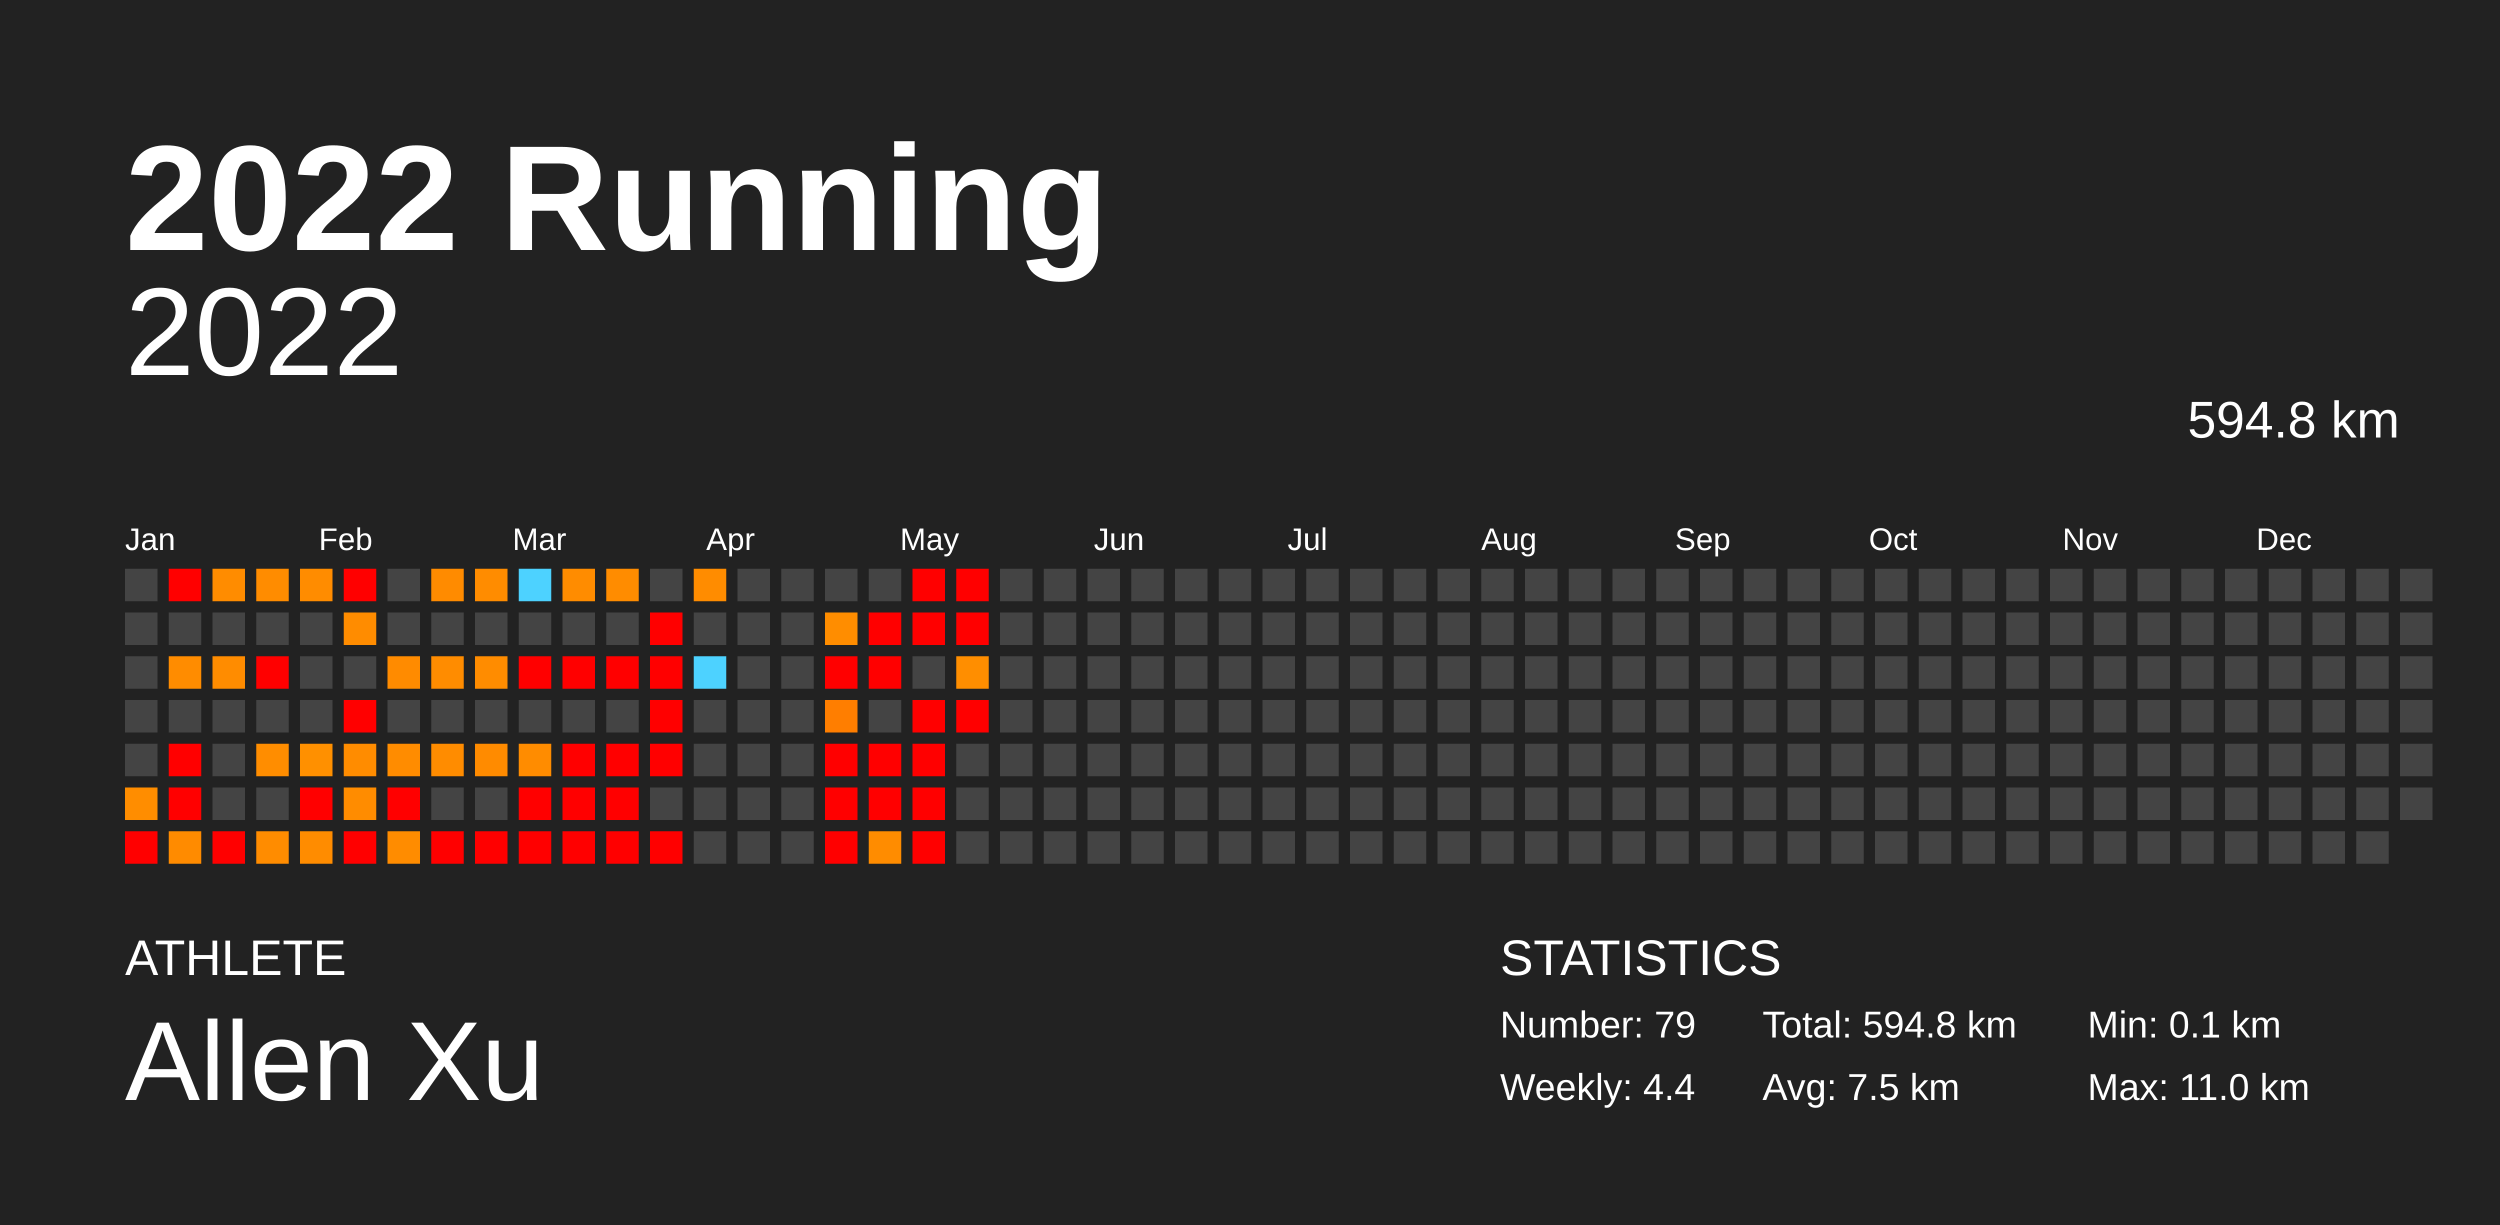
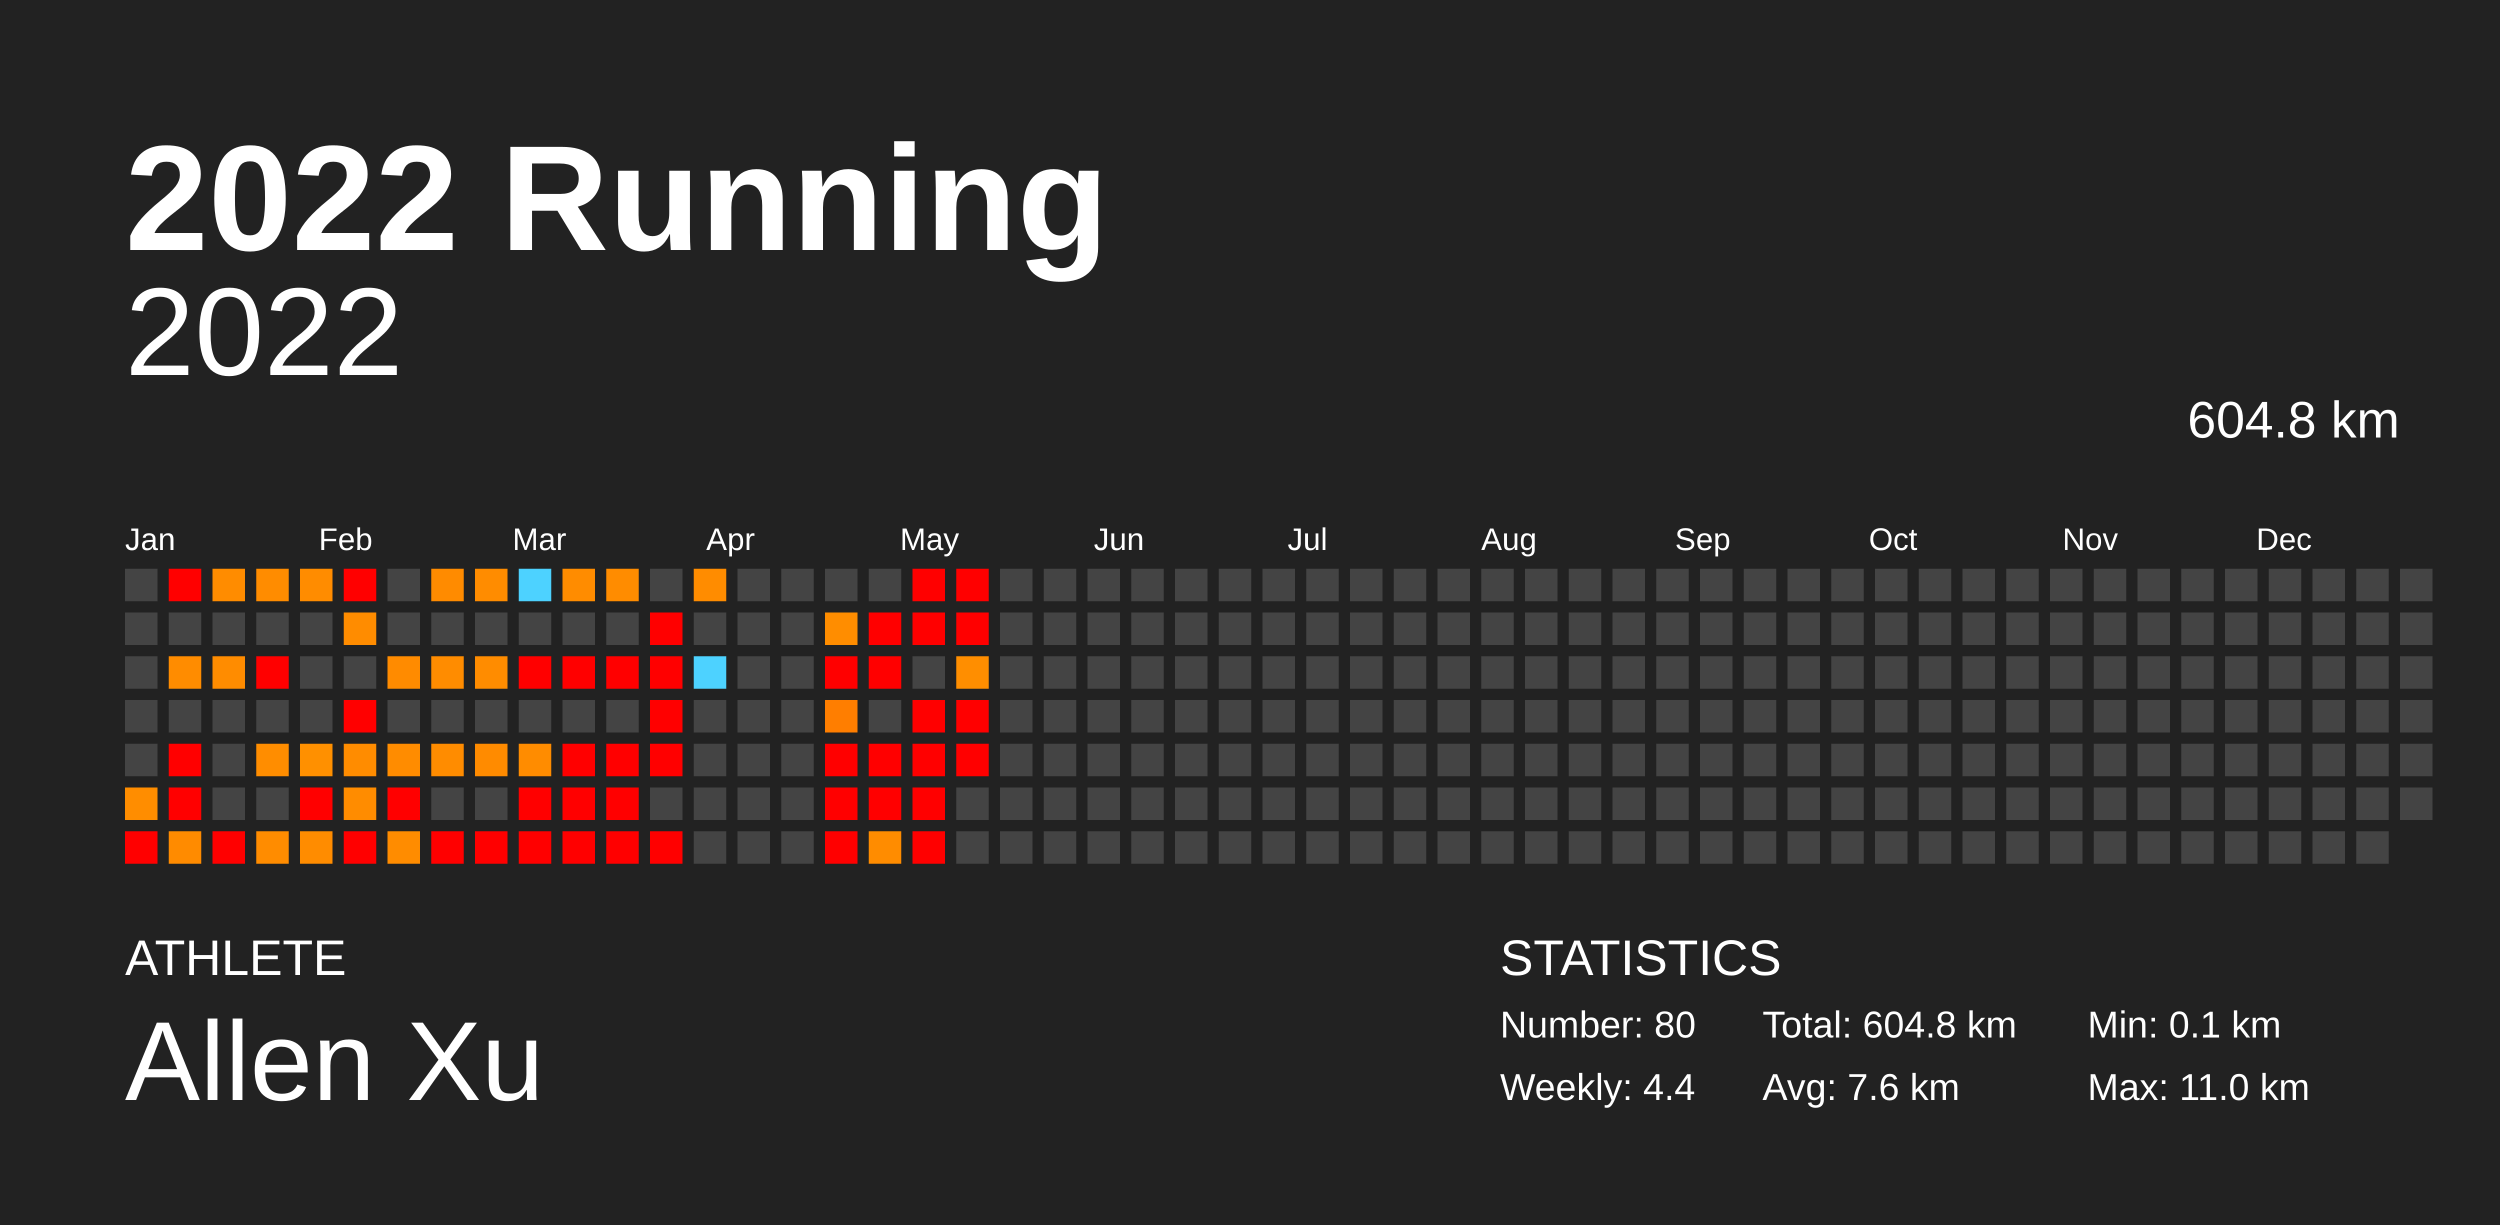
<svg xmlns="http://www.w3.org/2000/svg" baseProfile="full" height="98mm" version="1.1" viewBox="0,0,200,98" width="200mm">
  <defs />
  <rect fill="#222222" height="98" width="200" x="0" y="0" />
  <text fill="#FFFFFF" style="font-size:12px; font-family:Arial; font-weight:bold;" x="10" y="20">2022 Running</text>
  <text fill="#FFFFFF" style="font-size:4px; font-family:Arial" x="10" y="78">ATHLETE</text>
  <text fill="#FFFFFF" style="font-size:9px; font-family:Arial" x="10" y="88">Allen Xu</text>
  <text fill="#FFFFFF" style="font-size:4px; font-family:Arial" x="120" y="78">STATISTICS</text>
-   <text fill="#FFFFFF" style="font-size:3px; font-family:Arial" x="120" y="83">Number: 79</text>
+   <text fill="#FFFFFF" style="font-size:3px; font-family:Arial" x="120" y="83">Number: 80</text>
  <text fill="#FFFFFF" style="font-size:3px; font-family:Arial" x="120" y="88">Weekly: 4.4</text>
-   <text fill="#FFFFFF" style="font-size:3px; font-family:Arial" x="141" y="83">Total: 594.8 km</text>
-   <text fill="#FFFFFF" style="font-size:3px; font-family:Arial" x="141" y="88">Avg: 7.5 km</text>
+   <text fill="#FFFFFF" style="font-size:3px; font-family:Arial" x="141" y="83">Total: 604.8 km</text>
+   <text fill="#FFFFFF" style="font-size:3px; font-family:Arial" x="141" y="88">Avg: 7.6 km</text>
  <text fill="#FFFFFF" style="font-size:3px; font-family:Arial" x="167" y="83">Min: 0.1 km</text>
  <text fill="#FFFFFF" style="font-size:3px; font-family:Arial" x="167" y="88">Max: 11.0 km</text>
  <text alignment-baseline="hanging" fill="#FFFFFF" style="font-size:10.0px; font-family:Arial;" x="10" y="30">2022</text>
-   <text alignment-baseline="hanging" fill="#FFFFFF" style="font-size:4.125px; font-family:Arial;" x="175" y="35">594.8 km</text>
+   <text alignment-baseline="hanging" fill="#FFFFFF" style="font-size:4.125px; font-family:Arial;" x="175" y="35">604.8 km</text>
  <text fill="#FFFFFF" style="font-size:2.5px; font-family:Arial" x="10.0" y="44">Jan</text>
  <text fill="#FFFFFF" style="font-size:2.5px; font-family:Arial" x="25.5" y="44">Feb</text>
  <text fill="#FFFFFF" style="font-size:2.5px; font-family:Arial" x="41.0" y="44">Mar</text>
  <text fill="#FFFFFF" style="font-size:2.5px; font-family:Arial" x="56.5" y="44">Apr</text>
  <text fill="#FFFFFF" style="font-size:2.5px; font-family:Arial" x="72.0" y="44">May</text>
  <text fill="#FFFFFF" style="font-size:2.5px; font-family:Arial" x="87.5" y="44">Jun</text>
  <text fill="#FFFFFF" style="font-size:2.5px; font-family:Arial" x="103.0" y="44">Jul</text>
  <text fill="#FFFFFF" style="font-size:2.5px; font-family:Arial" x="118.5" y="44">Aug</text>
  <text fill="#FFFFFF" style="font-size:2.5px; font-family:Arial" x="134.0" y="44">Sep</text>
  <text fill="#FFFFFF" style="font-size:2.5px; font-family:Arial" x="149.5" y="44">Oct</text>
  <text fill="#FFFFFF" style="font-size:2.5px; font-family:Arial" x="165.0" y="44">Nov</text>
  <text fill="#FFFFFF" style="font-size:2.5px; font-family:Arial" x="180.5" y="44">Dec</text>
  <rect fill="#444444" height="2.6" width="2.6" x="10.0" y="45.5" />
  <rect fill="#444444" height="2.6" width="2.6" x="10.0" y="49.0" />
  <rect fill="#444444" height="2.6" width="2.6" x="10.0" y="52.5" />
  <rect fill="#444444" height="2.6" width="2.6" x="10.0" y="56.0" />
  <rect fill="#444444" height="2.6" width="2.6" x="10.0" y="59.5" />
  <rect fill="#ff8d00" height="2.6" width="2.6" x="10.0" y="63.0" />
  <rect fill="red" height="2.6" width="2.6" x="10.0" y="66.5" />
  <rect fill="red" height="2.6" width="2.6" x="13.5" y="45.5" />
  <rect fill="#444444" height="2.6" width="2.6" x="13.5" y="49.0" />
  <rect fill="#ff8c00" height="2.6" width="2.6" x="13.5" y="52.5" />
  <rect fill="#444444" height="2.6" width="2.6" x="13.5" y="56.0" />
  <rect fill="red" height="2.6" width="2.6" x="13.5" y="59.5" />
  <rect fill="red" height="2.6" width="2.6" x="13.5" y="63.0" />
  <rect fill="#ff8b00" height="2.6" width="2.6" x="13.5" y="66.5" />
  <rect fill="#ff8c00" height="2.6" width="2.6" x="17.0" y="45.5" />
  <rect fill="#444444" height="2.6" width="2.6" x="17.0" y="49.0" />
  <rect fill="#ff8c00" height="2.6" width="2.6" x="17.0" y="52.5" />
  <rect fill="#444444" height="2.6" width="2.6" x="17.0" y="56.0" />
  <rect fill="#444444" height="2.6" width="2.6" x="17.0" y="59.5" />
  <rect fill="#444444" height="2.6" width="2.6" x="17.0" y="63.0" />
  <rect fill="red" height="2.6" width="2.6" x="17.0" y="66.5" />
  <rect fill="#ff8c00" height="2.6" width="2.6" x="20.5" y="45.5" />
  <rect fill="#444444" height="2.6" width="2.6" x="20.5" y="49.0" />
  <rect fill="red" height="2.6" width="2.6" x="20.5" y="52.5" />
  <rect fill="#444444" height="2.6" width="2.6" x="20.5" y="56.0" />
  <rect fill="#ff8d00" height="2.6" width="2.6" x="20.5" y="59.5" />
  <rect fill="#444444" height="2.6" width="2.6" x="20.5" y="63.0" />
  <rect fill="#ff8c00" height="2.6" width="2.6" x="20.5" y="66.5" />
  <rect fill="#ff8c00" height="2.6" width="2.6" x="24.0" y="45.5" />
  <rect fill="#444444" height="2.6" width="2.6" x="24.0" y="49.0" />
  <rect fill="#444444" height="2.6" width="2.6" x="24.0" y="52.5" />
  <rect fill="#444444" height="2.6" width="2.6" x="24.0" y="56.0" />
  <rect fill="#ff9000" height="2.6" width="2.6" x="24.0" y="59.5" />
  <rect fill="red" height="2.6" width="2.6" x="24.0" y="63.0" />
  <rect fill="#ff8c00" height="2.6" width="2.6" x="24.0" y="66.5" />
  <rect fill="red" height="2.6" width="2.6" x="27.5" y="45.5" />
  <rect fill="#ff8c00" height="2.6" width="2.6" x="27.5" y="49.0" />
  <rect fill="#444444" height="2.6" width="2.6" x="27.5" y="52.5" />
  <rect fill="red" height="2.6" width="2.6" x="27.5" y="56.0" />
  <rect fill="#ff8c00" height="2.6" width="2.6" x="27.5" y="59.5" />
  <rect fill="#ff8c00" height="2.6" width="2.6" x="27.5" y="63.0" />
  <rect fill="red" height="2.6" width="2.6" x="27.5" y="66.5" />
  <rect fill="#444444" height="2.6" width="2.6" x="31.0" y="45.5" />
  <rect fill="#444444" height="2.6" width="2.6" x="31.0" y="49.0" />
  <rect fill="#ff8b00" height="2.6" width="2.6" x="31.0" y="52.5" />
  <rect fill="#444444" height="2.6" width="2.6" x="31.0" y="56.0" />
  <rect fill="#ff8c00" height="2.6" width="2.6" x="31.0" y="59.5" />
  <rect fill="red" height="2.6" width="2.6" x="31.0" y="63.0" />
  <rect fill="#ff8c00" height="2.6" width="2.6" x="31.0" y="66.5" />
  <rect fill="#ff8b00" height="2.6" width="2.6" x="34.5" y="45.5" />
  <rect fill="#444444" height="2.6" width="2.6" x="34.5" y="49.0" />
  <rect fill="#ff8c00" height="2.6" width="2.6" x="34.5" y="52.5" />
  <rect fill="#444444" height="2.6" width="2.6" x="34.5" y="56.0" />
  <rect fill="#ff8c00" height="2.6" width="2.6" x="34.5" y="59.5" />
  <rect fill="#444444" height="2.6" width="2.6" x="34.5" y="63.0" />
  <rect fill="red" height="2.6" width="2.6" x="34.5" y="66.5" />
  <rect fill="#ff8c00" height="2.6" width="2.6" x="38.0" y="45.5" />
  <rect fill="#444444" height="2.6" width="2.6" x="38.0" y="49.0" />
  <rect fill="#ff8c00" height="2.6" width="2.6" x="38.0" y="52.5" />
  <rect fill="#444444" height="2.6" width="2.6" x="38.0" y="56.0" />
  <rect fill="#ff8b00" height="2.6" width="2.6" x="38.0" y="59.5" />
  <rect fill="#444444" height="2.6" width="2.6" x="38.0" y="63.0" />
  <rect fill="red" height="2.6" width="2.6" x="38.0" y="66.5" />
  <rect fill="#4dd2ff" height="2.6" width="2.6" x="41.5" y="45.5" />
  <rect fill="#444444" height="2.6" width="2.6" x="41.5" y="49.0" />
  <rect fill="red" height="2.6" width="2.6" x="41.5" y="52.5" />
  <rect fill="#444444" height="2.6" width="2.6" x="41.5" y="56.0" />
  <rect fill="#ff8c00" height="2.6" width="2.6" x="41.5" y="59.5" />
  <rect fill="red" height="2.6" width="2.6" x="41.5" y="63.0" />
  <rect fill="red" height="2.6" width="2.6" x="41.5" y="66.5" />
  <rect fill="#ff8c00" height="2.6" width="2.6" x="45.0" y="45.5" />
  <rect fill="#444444" height="2.6" width="2.6" x="45.0" y="49.0" />
  <rect fill="red" height="2.6" width="2.6" x="45.0" y="52.5" />
  <rect fill="#444444" height="2.6" width="2.6" x="45.0" y="56.0" />
  <rect fill="red" height="2.6" width="2.6" x="45.0" y="59.5" />
  <rect fill="red" height="2.6" width="2.6" x="45.0" y="63.0" />
  <rect fill="red" height="2.6" width="2.6" x="45.0" y="66.5" />
  <rect fill="#ff8c00" height="2.6" width="2.6" x="48.5" y="45.5" />
  <rect fill="#444444" height="2.6" width="2.6" x="48.5" y="49.0" />
  <rect fill="red" height="2.6" width="2.6" x="48.5" y="52.5" />
  <rect fill="#444444" height="2.6" width="2.6" x="48.5" y="56.0" />
  <rect fill="red" height="2.6" width="2.6" x="48.5" y="59.5" />
  <rect fill="red" height="2.6" width="2.6" x="48.5" y="63.0" />
  <rect fill="red" height="2.6" width="2.6" x="48.5" y="66.5" />
  <rect fill="#444444" height="2.6" width="2.6" x="52.0" y="45.5" />
  <rect fill="red" height="2.6" width="2.6" x="52.0" y="49.0" />
  <rect fill="red" height="2.6" width="2.6" x="52.0" y="52.5" />
  <rect fill="red" height="2.6" width="2.6" x="52.0" y="56.0" />
  <rect fill="red" height="2.6" width="2.6" x="52.0" y="59.5" />
  <rect fill="#444444" height="2.6" width="2.6" x="52.0" y="63.0" />
  <rect fill="red" height="2.6" width="2.6" x="52.0" y="66.5" />
  <rect fill="#ff8c00" height="2.6" width="2.6" x="55.5" y="45.5" />
  <rect fill="#444444" height="2.6" width="2.6" x="55.5" y="49.0" />
  <rect fill="#4dd2ff" height="2.6" width="2.6" x="55.5" y="52.5" />
  <rect fill="#444444" height="2.6" width="2.6" x="55.5" y="56.0" />
  <rect fill="#444444" height="2.6" width="2.6" x="55.5" y="59.5" />
  <rect fill="#444444" height="2.6" width="2.6" x="55.5" y="63.0" />
  <rect fill="#444444" height="2.6" width="2.6" x="55.5" y="66.5" />
  <rect fill="#444444" height="2.6" width="2.6" x="59.0" y="45.5" />
  <rect fill="#444444" height="2.6" width="2.6" x="59.0" y="49.0" />
  <rect fill="#444444" height="2.6" width="2.6" x="59.0" y="52.5" />
  <rect fill="#444444" height="2.6" width="2.6" x="59.0" y="56.0" />
  <rect fill="#444444" height="2.6" width="2.6" x="59.0" y="59.5" />
  <rect fill="#444444" height="2.6" width="2.6" x="59.0" y="63.0" />
  <rect fill="#444444" height="2.6" width="2.6" x="59.0" y="66.5" />
  <rect fill="#444444" height="2.6" width="2.6" x="62.5" y="45.5" />
  <rect fill="#444444" height="2.6" width="2.6" x="62.5" y="49.0" />
  <rect fill="#444444" height="2.6" width="2.6" x="62.5" y="52.5" />
  <rect fill="#444444" height="2.6" width="2.6" x="62.5" y="56.0" />
  <rect fill="#444444" height="2.6" width="2.6" x="62.5" y="59.5" />
  <rect fill="#444444" height="2.6" width="2.6" x="62.5" y="63.0" />
  <rect fill="#444444" height="2.6" width="2.6" x="62.5" y="66.5" />
  <rect fill="#444444" height="2.6" width="2.6" x="66.0" y="45.5" />
  <rect fill="#ff8d00" height="2.6" width="2.6" x="66.0" y="49.0" />
  <rect fill="red" height="2.6" width="2.6" x="66.0" y="52.5" />
  <rect fill="#ff7e00" height="2.6" width="2.6" x="66.0" y="56.0" />
  <rect fill="red" height="2.6" width="2.6" x="66.0" y="59.5" />
  <rect fill="red" height="2.6" width="2.6" x="66.0" y="63.0" />
  <rect fill="red" height="2.6" width="2.6" x="66.0" y="66.5" />
  <rect fill="#444444" height="2.6" width="2.6" x="69.5" y="45.5" />
  <rect fill="red" height="2.6" width="2.6" x="69.5" y="49.0" />
  <rect fill="red" height="2.6" width="2.6" x="69.5" y="52.5" />
  <rect fill="#444444" height="2.6" width="2.6" x="69.5" y="56.0" />
  <rect fill="red" height="2.6" width="2.6" x="69.5" y="59.5" />
  <rect fill="red" height="2.6" width="2.6" x="69.5" y="63.0" />
  <rect fill="#ff8c00" height="2.6" width="2.6" x="69.5" y="66.5" />
  <rect fill="red" height="2.6" width="2.6" x="73.0" y="45.5" />
  <rect fill="red" height="2.6" width="2.6" x="73.0" y="49.0" />
  <rect fill="#444444" height="2.6" width="2.6" x="73.0" y="52.5" />
  <rect fill="red" height="2.6" width="2.6" x="73.0" y="56.0" />
  <rect fill="red" height="2.6" width="2.6" x="73.0" y="59.5" />
  <rect fill="red" height="2.6" width="2.6" x="73.0" y="63.0" />
  <rect fill="red" height="2.6" width="2.6" x="73.0" y="66.5" />
  <rect fill="red" height="2.6" width="2.6" x="76.5" y="45.5" />
  <rect fill="red" height="2.6" width="2.6" x="76.5" y="49.0" />
  <rect fill="#ff8e00" height="2.6" width="2.6" x="76.5" y="52.5" />
  <rect fill="red" height="2.6" width="2.6" x="76.5" y="56.0" />
-   <rect fill="#444444" height="2.6" width="2.6" x="76.5" y="59.5" />
+   <rect fill="red" height="2.6" width="2.6" x="76.5" y="59.5" />
  <rect fill="#444444" height="2.6" width="2.6" x="76.5" y="63.0" />
  <rect fill="#444444" height="2.6" width="2.6" x="76.5" y="66.5" />
  <rect fill="#444444" height="2.6" width="2.6" x="80.0" y="45.5" />
  <rect fill="#444444" height="2.6" width="2.6" x="80.0" y="49.0" />
  <rect fill="#444444" height="2.6" width="2.6" x="80.0" y="52.5" />
  <rect fill="#444444" height="2.6" width="2.6" x="80.0" y="56.0" />
  <rect fill="#444444" height="2.6" width="2.6" x="80.0" y="59.5" />
  <rect fill="#444444" height="2.6" width="2.6" x="80.0" y="63.0" />
  <rect fill="#444444" height="2.6" width="2.6" x="80.0" y="66.5" />
  <rect fill="#444444" height="2.6" width="2.6" x="83.5" y="45.5" />
  <rect fill="#444444" height="2.6" width="2.6" x="83.5" y="49.0" />
  <rect fill="#444444" height="2.6" width="2.6" x="83.5" y="52.5" />
  <rect fill="#444444" height="2.6" width="2.6" x="83.5" y="56.0" />
  <rect fill="#444444" height="2.6" width="2.6" x="83.5" y="59.5" />
  <rect fill="#444444" height="2.6" width="2.6" x="83.5" y="63.0" />
  <rect fill="#444444" height="2.6" width="2.6" x="83.5" y="66.5" />
  <rect fill="#444444" height="2.6" width="2.6" x="87.0" y="45.5" />
  <rect fill="#444444" height="2.6" width="2.6" x="87.0" y="49.0" />
  <rect fill="#444444" height="2.6" width="2.6" x="87.0" y="52.5" />
  <rect fill="#444444" height="2.6" width="2.6" x="87.0" y="56.0" />
  <rect fill="#444444" height="2.6" width="2.6" x="87.0" y="59.5" />
  <rect fill="#444444" height="2.6" width="2.6" x="87.0" y="63.0" />
  <rect fill="#444444" height="2.6" width="2.6" x="87.0" y="66.5" />
  <rect fill="#444444" height="2.6" width="2.6" x="90.5" y="45.5" />
  <rect fill="#444444" height="2.6" width="2.6" x="90.5" y="49.0" />
  <rect fill="#444444" height="2.6" width="2.6" x="90.5" y="52.5" />
  <rect fill="#444444" height="2.6" width="2.6" x="90.5" y="56.0" />
  <rect fill="#444444" height="2.6" width="2.6" x="90.5" y="59.5" />
  <rect fill="#444444" height="2.6" width="2.6" x="90.5" y="63.0" />
  <rect fill="#444444" height="2.6" width="2.6" x="90.5" y="66.5" />
  <rect fill="#444444" height="2.6" width="2.6" x="94.0" y="45.5" />
  <rect fill="#444444" height="2.6" width="2.6" x="94.0" y="49.0" />
  <rect fill="#444444" height="2.6" width="2.6" x="94.0" y="52.5" />
  <rect fill="#444444" height="2.6" width="2.6" x="94.0" y="56.0" />
  <rect fill="#444444" height="2.6" width="2.6" x="94.0" y="59.5" />
  <rect fill="#444444" height="2.6" width="2.6" x="94.0" y="63.0" />
  <rect fill="#444444" height="2.6" width="2.6" x="94.0" y="66.5" />
  <rect fill="#444444" height="2.6" width="2.6" x="97.5" y="45.5" />
  <rect fill="#444444" height="2.6" width="2.6" x="97.5" y="49.0" />
  <rect fill="#444444" height="2.6" width="2.6" x="97.5" y="52.5" />
  <rect fill="#444444" height="2.6" width="2.6" x="97.5" y="56.0" />
  <rect fill="#444444" height="2.6" width="2.6" x="97.5" y="59.5" />
  <rect fill="#444444" height="2.6" width="2.6" x="97.5" y="63.0" />
  <rect fill="#444444" height="2.6" width="2.6" x="97.5" y="66.5" />
  <rect fill="#444444" height="2.6" width="2.6" x="101.0" y="45.5" />
  <rect fill="#444444" height="2.6" width="2.6" x="101.0" y="49.0" />
  <rect fill="#444444" height="2.6" width="2.6" x="101.0" y="52.5" />
  <rect fill="#444444" height="2.6" width="2.6" x="101.0" y="56.0" />
  <rect fill="#444444" height="2.6" width="2.6" x="101.0" y="59.5" />
  <rect fill="#444444" height="2.6" width="2.6" x="101.0" y="63.0" />
  <rect fill="#444444" height="2.6" width="2.6" x="101.0" y="66.5" />
  <rect fill="#444444" height="2.6" width="2.6" x="104.5" y="45.5" />
  <rect fill="#444444" height="2.6" width="2.6" x="104.5" y="49.0" />
  <rect fill="#444444" height="2.6" width="2.6" x="104.5" y="52.5" />
  <rect fill="#444444" height="2.6" width="2.6" x="104.5" y="56.0" />
  <rect fill="#444444" height="2.6" width="2.6" x="104.5" y="59.5" />
  <rect fill="#444444" height="2.6" width="2.6" x="104.5" y="63.0" />
  <rect fill="#444444" height="2.6" width="2.6" x="104.5" y="66.5" />
  <rect fill="#444444" height="2.6" width="2.6" x="108.0" y="45.5" />
  <rect fill="#444444" height="2.6" width="2.6" x="108.0" y="49.0" />
  <rect fill="#444444" height="2.6" width="2.6" x="108.0" y="52.5" />
  <rect fill="#444444" height="2.6" width="2.6" x="108.0" y="56.0" />
  <rect fill="#444444" height="2.6" width="2.6" x="108.0" y="59.5" />
  <rect fill="#444444" height="2.6" width="2.6" x="108.0" y="63.0" />
  <rect fill="#444444" height="2.6" width="2.6" x="108.0" y="66.5" />
  <rect fill="#444444" height="2.6" width="2.6" x="111.5" y="45.5" />
  <rect fill="#444444" height="2.6" width="2.6" x="111.5" y="49.0" />
  <rect fill="#444444" height="2.6" width="2.6" x="111.5" y="52.5" />
  <rect fill="#444444" height="2.6" width="2.6" x="111.5" y="56.0" />
  <rect fill="#444444" height="2.6" width="2.6" x="111.5" y="59.5" />
  <rect fill="#444444" height="2.6" width="2.6" x="111.5" y="63.0" />
  <rect fill="#444444" height="2.6" width="2.6" x="111.5" y="66.5" />
  <rect fill="#444444" height="2.6" width="2.6" x="115.0" y="45.5" />
  <rect fill="#444444" height="2.6" width="2.6" x="115.0" y="49.0" />
  <rect fill="#444444" height="2.6" width="2.6" x="115.0" y="52.5" />
  <rect fill="#444444" height="2.6" width="2.6" x="115.0" y="56.0" />
  <rect fill="#444444" height="2.6" width="2.6" x="115.0" y="59.5" />
  <rect fill="#444444" height="2.6" width="2.6" x="115.0" y="63.0" />
  <rect fill="#444444" height="2.6" width="2.6" x="115.0" y="66.5" />
  <rect fill="#444444" height="2.6" width="2.6" x="118.5" y="45.5" />
  <rect fill="#444444" height="2.6" width="2.6" x="118.5" y="49.0" />
  <rect fill="#444444" height="2.6" width="2.6" x="118.5" y="52.5" />
  <rect fill="#444444" height="2.6" width="2.6" x="118.5" y="56.0" />
  <rect fill="#444444" height="2.6" width="2.6" x="118.5" y="59.5" />
  <rect fill="#444444" height="2.6" width="2.6" x="118.5" y="63.0" />
  <rect fill="#444444" height="2.6" width="2.6" x="118.5" y="66.5" />
  <rect fill="#444444" height="2.6" width="2.6" x="122.0" y="45.5" />
  <rect fill="#444444" height="2.6" width="2.6" x="122.0" y="49.0" />
  <rect fill="#444444" height="2.6" width="2.6" x="122.0" y="52.5" />
  <rect fill="#444444" height="2.6" width="2.6" x="122.0" y="56.0" />
  <rect fill="#444444" height="2.6" width="2.6" x="122.0" y="59.5" />
  <rect fill="#444444" height="2.6" width="2.6" x="122.0" y="63.0" />
  <rect fill="#444444" height="2.6" width="2.6" x="122.0" y="66.5" />
  <rect fill="#444444" height="2.6" width="2.6" x="125.5" y="45.5" />
  <rect fill="#444444" height="2.6" width="2.6" x="125.5" y="49.0" />
  <rect fill="#444444" height="2.6" width="2.6" x="125.5" y="52.5" />
  <rect fill="#444444" height="2.6" width="2.6" x="125.5" y="56.0" />
  <rect fill="#444444" height="2.6" width="2.6" x="125.5" y="59.5" />
  <rect fill="#444444" height="2.6" width="2.6" x="125.5" y="63.0" />
  <rect fill="#444444" height="2.6" width="2.6" x="125.5" y="66.5" />
  <rect fill="#444444" height="2.6" width="2.6" x="129.0" y="45.5" />
  <rect fill="#444444" height="2.6" width="2.6" x="129.0" y="49.0" />
  <rect fill="#444444" height="2.6" width="2.6" x="129.0" y="52.5" />
  <rect fill="#444444" height="2.6" width="2.6" x="129.0" y="56.0" />
  <rect fill="#444444" height="2.6" width="2.6" x="129.0" y="59.5" />
  <rect fill="#444444" height="2.6" width="2.6" x="129.0" y="63.0" />
  <rect fill="#444444" height="2.6" width="2.6" x="129.0" y="66.5" />
  <rect fill="#444444" height="2.6" width="2.6" x="132.5" y="45.5" />
  <rect fill="#444444" height="2.6" width="2.6" x="132.5" y="49.0" />
  <rect fill="#444444" height="2.6" width="2.6" x="132.5" y="52.5" />
  <rect fill="#444444" height="2.6" width="2.6" x="132.5" y="56.0" />
  <rect fill="#444444" height="2.6" width="2.6" x="132.5" y="59.5" />
  <rect fill="#444444" height="2.6" width="2.6" x="132.5" y="63.0" />
  <rect fill="#444444" height="2.6" width="2.6" x="132.5" y="66.5" />
  <rect fill="#444444" height="2.6" width="2.6" x="136.0" y="45.5" />
  <rect fill="#444444" height="2.6" width="2.6" x="136.0" y="49.0" />
  <rect fill="#444444" height="2.6" width="2.6" x="136.0" y="52.5" />
  <rect fill="#444444" height="2.6" width="2.6" x="136.0" y="56.0" />
  <rect fill="#444444" height="2.6" width="2.6" x="136.0" y="59.5" />
  <rect fill="#444444" height="2.6" width="2.6" x="136.0" y="63.0" />
  <rect fill="#444444" height="2.6" width="2.6" x="136.0" y="66.5" />
  <rect fill="#444444" height="2.6" width="2.6" x="139.5" y="45.5" />
  <rect fill="#444444" height="2.6" width="2.6" x="139.5" y="49.0" />
  <rect fill="#444444" height="2.6" width="2.6" x="139.5" y="52.5" />
  <rect fill="#444444" height="2.6" width="2.6" x="139.5" y="56.0" />
  <rect fill="#444444" height="2.6" width="2.6" x="139.5" y="59.5" />
  <rect fill="#444444" height="2.6" width="2.6" x="139.5" y="63.0" />
  <rect fill="#444444" height="2.6" width="2.6" x="139.5" y="66.5" />
  <rect fill="#444444" height="2.6" width="2.6" x="143.0" y="45.5" />
  <rect fill="#444444" height="2.6" width="2.6" x="143.0" y="49.0" />
  <rect fill="#444444" height="2.6" width="2.6" x="143.0" y="52.5" />
  <rect fill="#444444" height="2.6" width="2.6" x="143.0" y="56.0" />
  <rect fill="#444444" height="2.6" width="2.6" x="143.0" y="59.5" />
  <rect fill="#444444" height="2.6" width="2.6" x="143.0" y="63.0" />
  <rect fill="#444444" height="2.6" width="2.6" x="143.0" y="66.5" />
  <rect fill="#444444" height="2.6" width="2.6" x="146.5" y="45.5" />
  <rect fill="#444444" height="2.6" width="2.6" x="146.5" y="49.0" />
  <rect fill="#444444" height="2.6" width="2.6" x="146.5" y="52.5" />
  <rect fill="#444444" height="2.6" width="2.6" x="146.5" y="56.0" />
  <rect fill="#444444" height="2.6" width="2.6" x="146.5" y="59.5" />
  <rect fill="#444444" height="2.6" width="2.6" x="146.5" y="63.0" />
  <rect fill="#444444" height="2.6" width="2.6" x="146.5" y="66.5" />
  <rect fill="#444444" height="2.6" width="2.6" x="150.0" y="45.5" />
  <rect fill="#444444" height="2.6" width="2.6" x="150.0" y="49.0" />
  <rect fill="#444444" height="2.6" width="2.6" x="150.0" y="52.5" />
  <rect fill="#444444" height="2.6" width="2.6" x="150.0" y="56.0" />
  <rect fill="#444444" height="2.6" width="2.6" x="150.0" y="59.5" />
  <rect fill="#444444" height="2.6" width="2.6" x="150.0" y="63.0" />
  <rect fill="#444444" height="2.6" width="2.6" x="150.0" y="66.5" />
  <rect fill="#444444" height="2.6" width="2.6" x="153.5" y="45.5" />
  <rect fill="#444444" height="2.6" width="2.6" x="153.5" y="49.0" />
  <rect fill="#444444" height="2.6" width="2.6" x="153.5" y="52.5" />
  <rect fill="#444444" height="2.6" width="2.6" x="153.5" y="56.0" />
  <rect fill="#444444" height="2.6" width="2.6" x="153.5" y="59.5" />
  <rect fill="#444444" height="2.6" width="2.6" x="153.5" y="63.0" />
  <rect fill="#444444" height="2.6" width="2.6" x="153.5" y="66.5" />
  <rect fill="#444444" height="2.6" width="2.6" x="157.0" y="45.5" />
  <rect fill="#444444" height="2.6" width="2.6" x="157.0" y="49.0" />
  <rect fill="#444444" height="2.6" width="2.6" x="157.0" y="52.5" />
  <rect fill="#444444" height="2.6" width="2.6" x="157.0" y="56.0" />
  <rect fill="#444444" height="2.6" width="2.6" x="157.0" y="59.5" />
  <rect fill="#444444" height="2.6" width="2.6" x="157.0" y="63.0" />
  <rect fill="#444444" height="2.6" width="2.6" x="157.0" y="66.5" />
  <rect fill="#444444" height="2.6" width="2.6" x="160.5" y="45.5" />
  <rect fill="#444444" height="2.6" width="2.6" x="160.5" y="49.0" />
  <rect fill="#444444" height="2.6" width="2.6" x="160.5" y="52.5" />
  <rect fill="#444444" height="2.6" width="2.6" x="160.5" y="56.0" />
  <rect fill="#444444" height="2.6" width="2.6" x="160.5" y="59.5" />
  <rect fill="#444444" height="2.6" width="2.6" x="160.5" y="63.0" />
  <rect fill="#444444" height="2.6" width="2.6" x="160.5" y="66.5" />
  <rect fill="#444444" height="2.6" width="2.6" x="164.0" y="45.5" />
  <rect fill="#444444" height="2.6" width="2.6" x="164.0" y="49.0" />
  <rect fill="#444444" height="2.6" width="2.6" x="164.0" y="52.5" />
  <rect fill="#444444" height="2.6" width="2.6" x="164.0" y="56.0" />
  <rect fill="#444444" height="2.6" width="2.6" x="164.0" y="59.5" />
  <rect fill="#444444" height="2.6" width="2.6" x="164.0" y="63.0" />
  <rect fill="#444444" height="2.6" width="2.6" x="164.0" y="66.5" />
  <rect fill="#444444" height="2.6" width="2.6" x="167.5" y="45.5" />
  <rect fill="#444444" height="2.6" width="2.6" x="167.5" y="49.0" />
  <rect fill="#444444" height="2.6" width="2.6" x="167.5" y="52.5" />
  <rect fill="#444444" height="2.6" width="2.6" x="167.5" y="56.0" />
  <rect fill="#444444" height="2.6" width="2.6" x="167.5" y="59.5" />
  <rect fill="#444444" height="2.6" width="2.6" x="167.5" y="63.0" />
  <rect fill="#444444" height="2.6" width="2.6" x="167.5" y="66.5" />
  <rect fill="#444444" height="2.6" width="2.6" x="171.0" y="45.5" />
  <rect fill="#444444" height="2.6" width="2.6" x="171.0" y="49.0" />
  <rect fill="#444444" height="2.6" width="2.6" x="171.0" y="52.5" />
  <rect fill="#444444" height="2.6" width="2.6" x="171.0" y="56.0" />
  <rect fill="#444444" height="2.6" width="2.6" x="171.0" y="59.5" />
  <rect fill="#444444" height="2.6" width="2.6" x="171.0" y="63.0" />
  <rect fill="#444444" height="2.6" width="2.6" x="171.0" y="66.5" />
  <rect fill="#444444" height="2.6" width="2.6" x="174.5" y="45.5" />
  <rect fill="#444444" height="2.6" width="2.6" x="174.5" y="49.0" />
  <rect fill="#444444" height="2.6" width="2.6" x="174.5" y="52.5" />
  <rect fill="#444444" height="2.6" width="2.6" x="174.5" y="56.0" />
  <rect fill="#444444" height="2.6" width="2.6" x="174.5" y="59.5" />
  <rect fill="#444444" height="2.6" width="2.6" x="174.5" y="63.0" />
  <rect fill="#444444" height="2.6" width="2.6" x="174.5" y="66.5" />
  <rect fill="#444444" height="2.6" width="2.6" x="178.0" y="45.5" />
  <rect fill="#444444" height="2.6" width="2.6" x="178.0" y="49.0" />
  <rect fill="#444444" height="2.6" width="2.6" x="178.0" y="52.5" />
  <rect fill="#444444" height="2.6" width="2.6" x="178.0" y="56.0" />
  <rect fill="#444444" height="2.6" width="2.6" x="178.0" y="59.5" />
  <rect fill="#444444" height="2.6" width="2.6" x="178.0" y="63.0" />
  <rect fill="#444444" height="2.6" width="2.6" x="178.0" y="66.5" />
  <rect fill="#444444" height="2.6" width="2.6" x="181.5" y="45.5" />
  <rect fill="#444444" height="2.6" width="2.6" x="181.5" y="49.0" />
  <rect fill="#444444" height="2.6" width="2.6" x="181.5" y="52.5" />
  <rect fill="#444444" height="2.6" width="2.6" x="181.5" y="56.0" />
  <rect fill="#444444" height="2.6" width="2.6" x="181.5" y="59.5" />
  <rect fill="#444444" height="2.6" width="2.6" x="181.5" y="63.0" />
  <rect fill="#444444" height="2.6" width="2.6" x="181.5" y="66.5" />
  <rect fill="#444444" height="2.6" width="2.6" x="185.0" y="45.5" />
  <rect fill="#444444" height="2.6" width="2.6" x="185.0" y="49.0" />
  <rect fill="#444444" height="2.6" width="2.6" x="185.0" y="52.5" />
  <rect fill="#444444" height="2.6" width="2.6" x="185.0" y="56.0" />
  <rect fill="#444444" height="2.6" width="2.6" x="185.0" y="59.5" />
  <rect fill="#444444" height="2.6" width="2.6" x="185.0" y="63.0" />
  <rect fill="#444444" height="2.6" width="2.6" x="185.0" y="66.5" />
  <rect fill="#444444" height="2.6" width="2.6" x="188.5" y="45.5" />
  <rect fill="#444444" height="2.6" width="2.6" x="188.5" y="49.0" />
  <rect fill="#444444" height="2.6" width="2.6" x="188.5" y="52.5" />
  <rect fill="#444444" height="2.6" width="2.6" x="188.5" y="56.0" />
  <rect fill="#444444" height="2.6" width="2.6" x="188.5" y="59.5" />
  <rect fill="#444444" height="2.6" width="2.6" x="188.5" y="63.0" />
  <rect fill="#444444" height="2.6" width="2.6" x="188.5" y="66.5" />
  <rect fill="#444444" height="2.6" width="2.6" x="192.0" y="45.5" />
  <rect fill="#444444" height="2.6" width="2.6" x="192.0" y="49.0" />
  <rect fill="#444444" height="2.6" width="2.6" x="192.0" y="52.5" />
  <rect fill="#444444" height="2.6" width="2.6" x="192.0" y="56.0" />
  <rect fill="#444444" height="2.6" width="2.6" x="192.0" y="59.5" />
  <rect fill="#444444" height="2.6" width="2.6" x="192.0" y="63.0" />
</svg>
